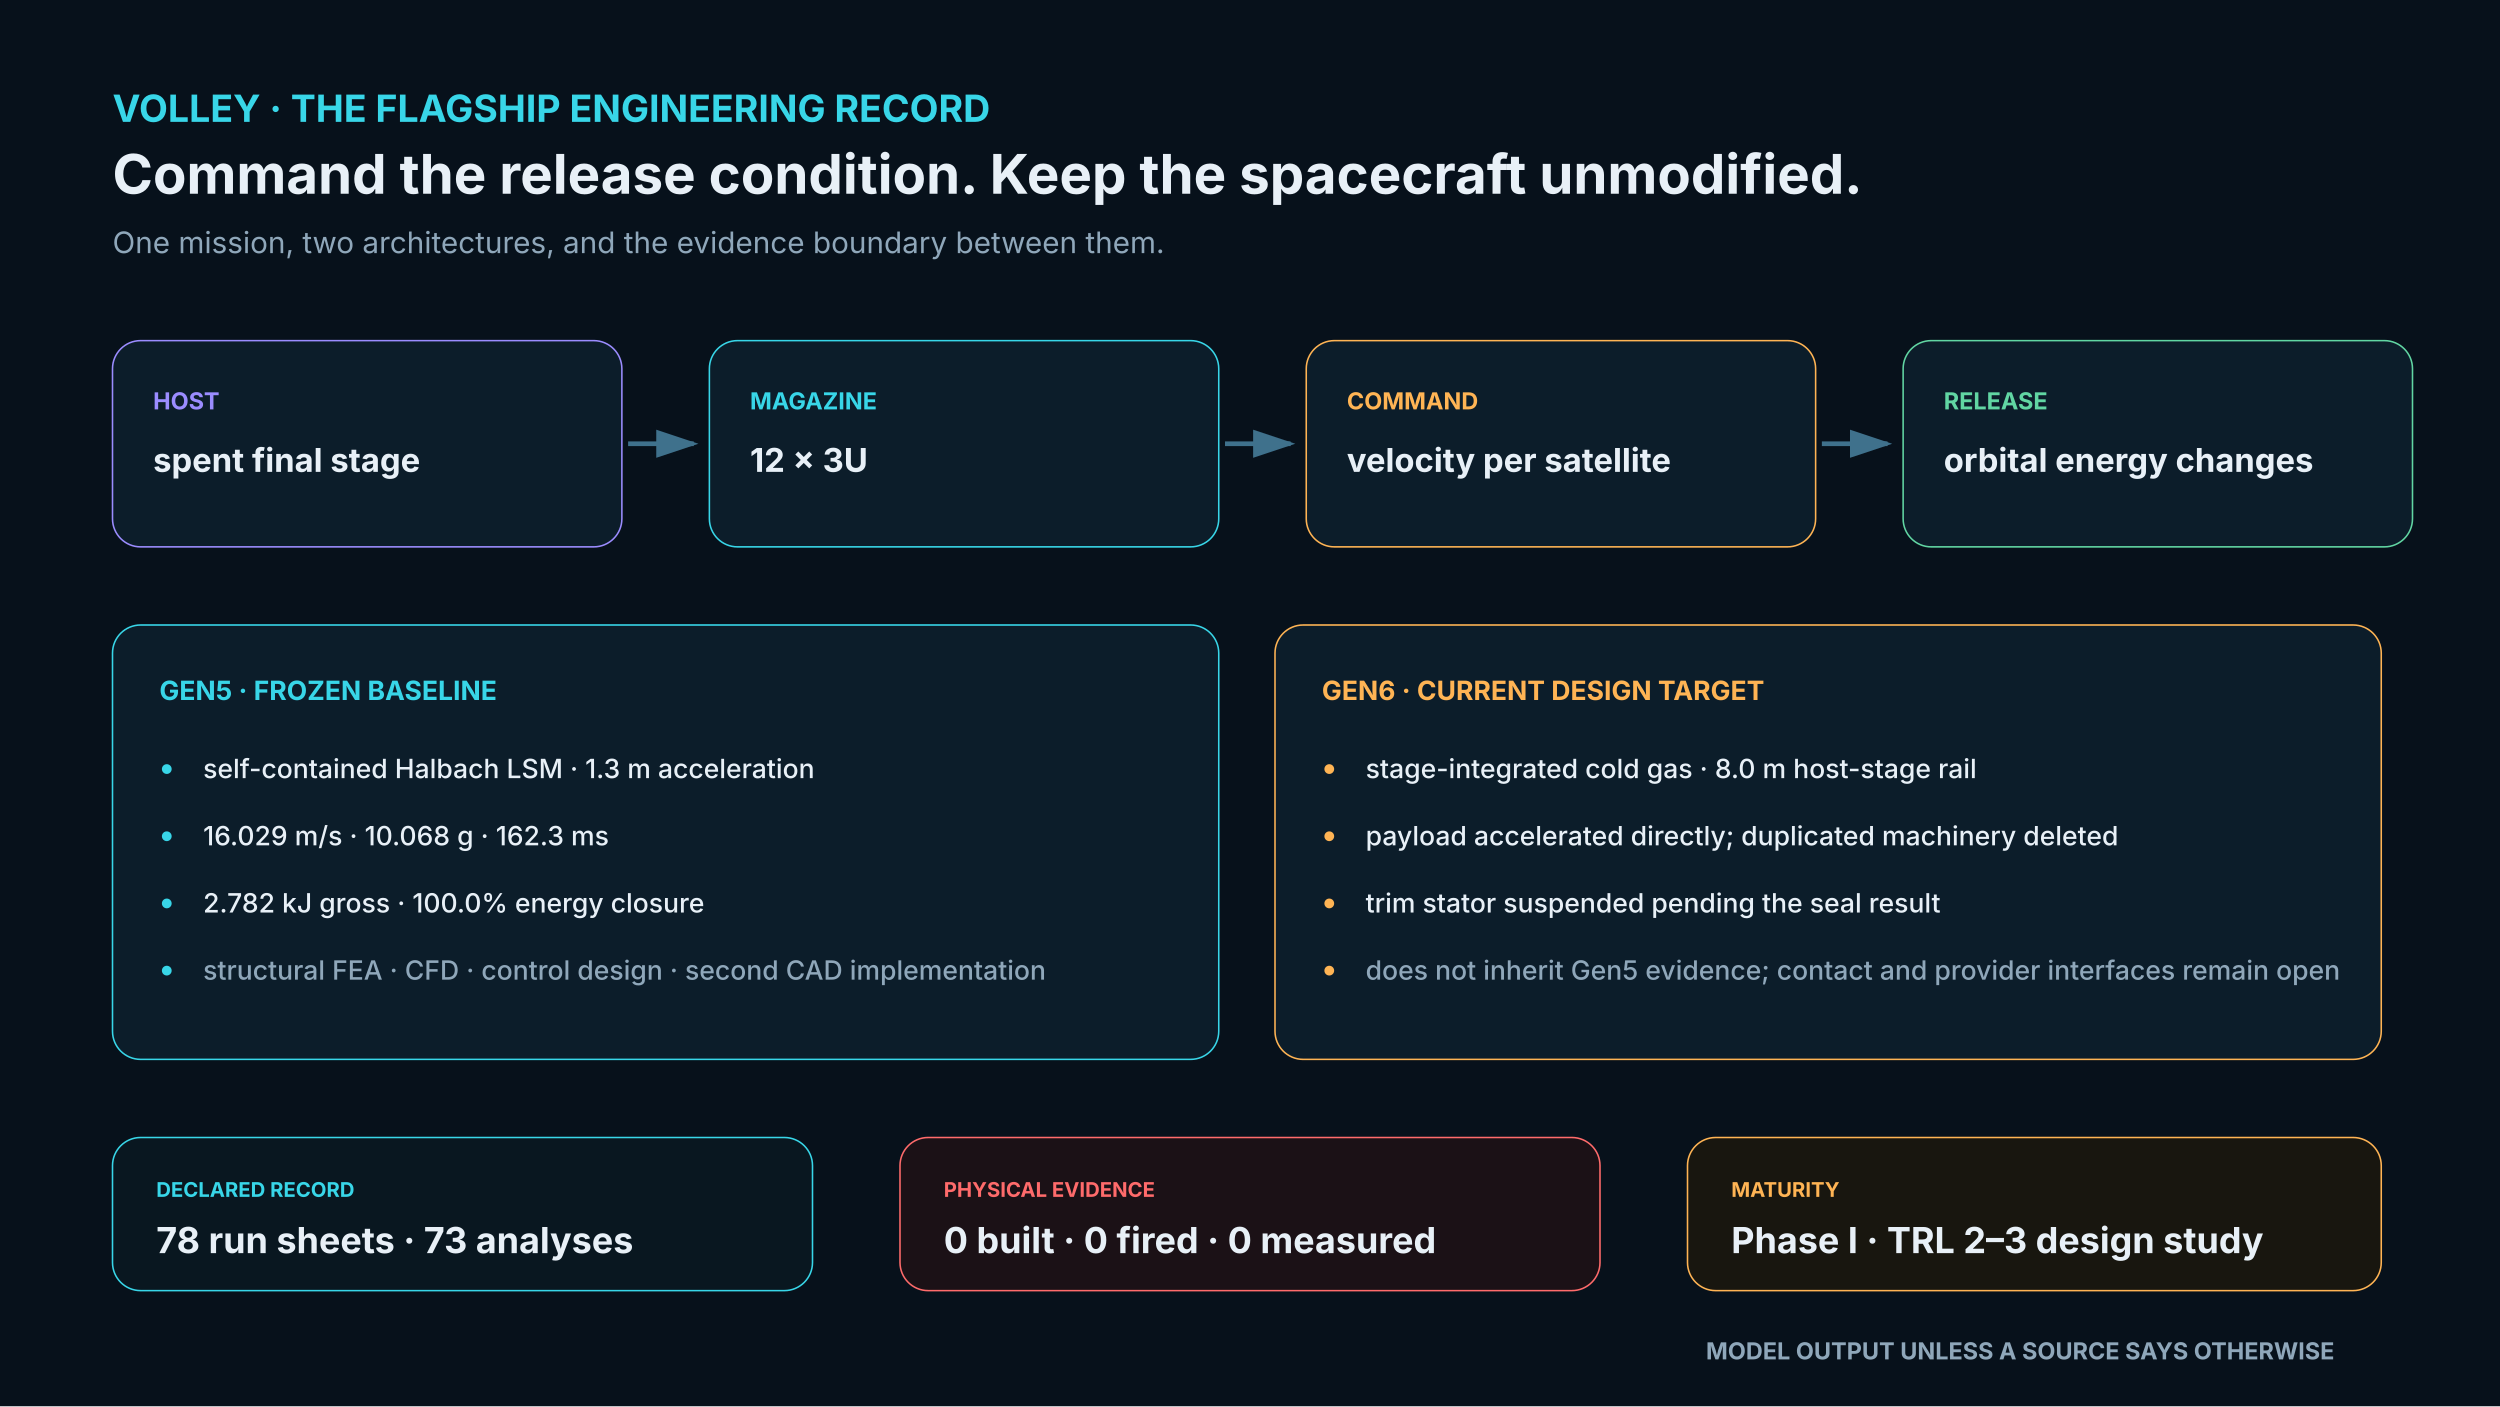
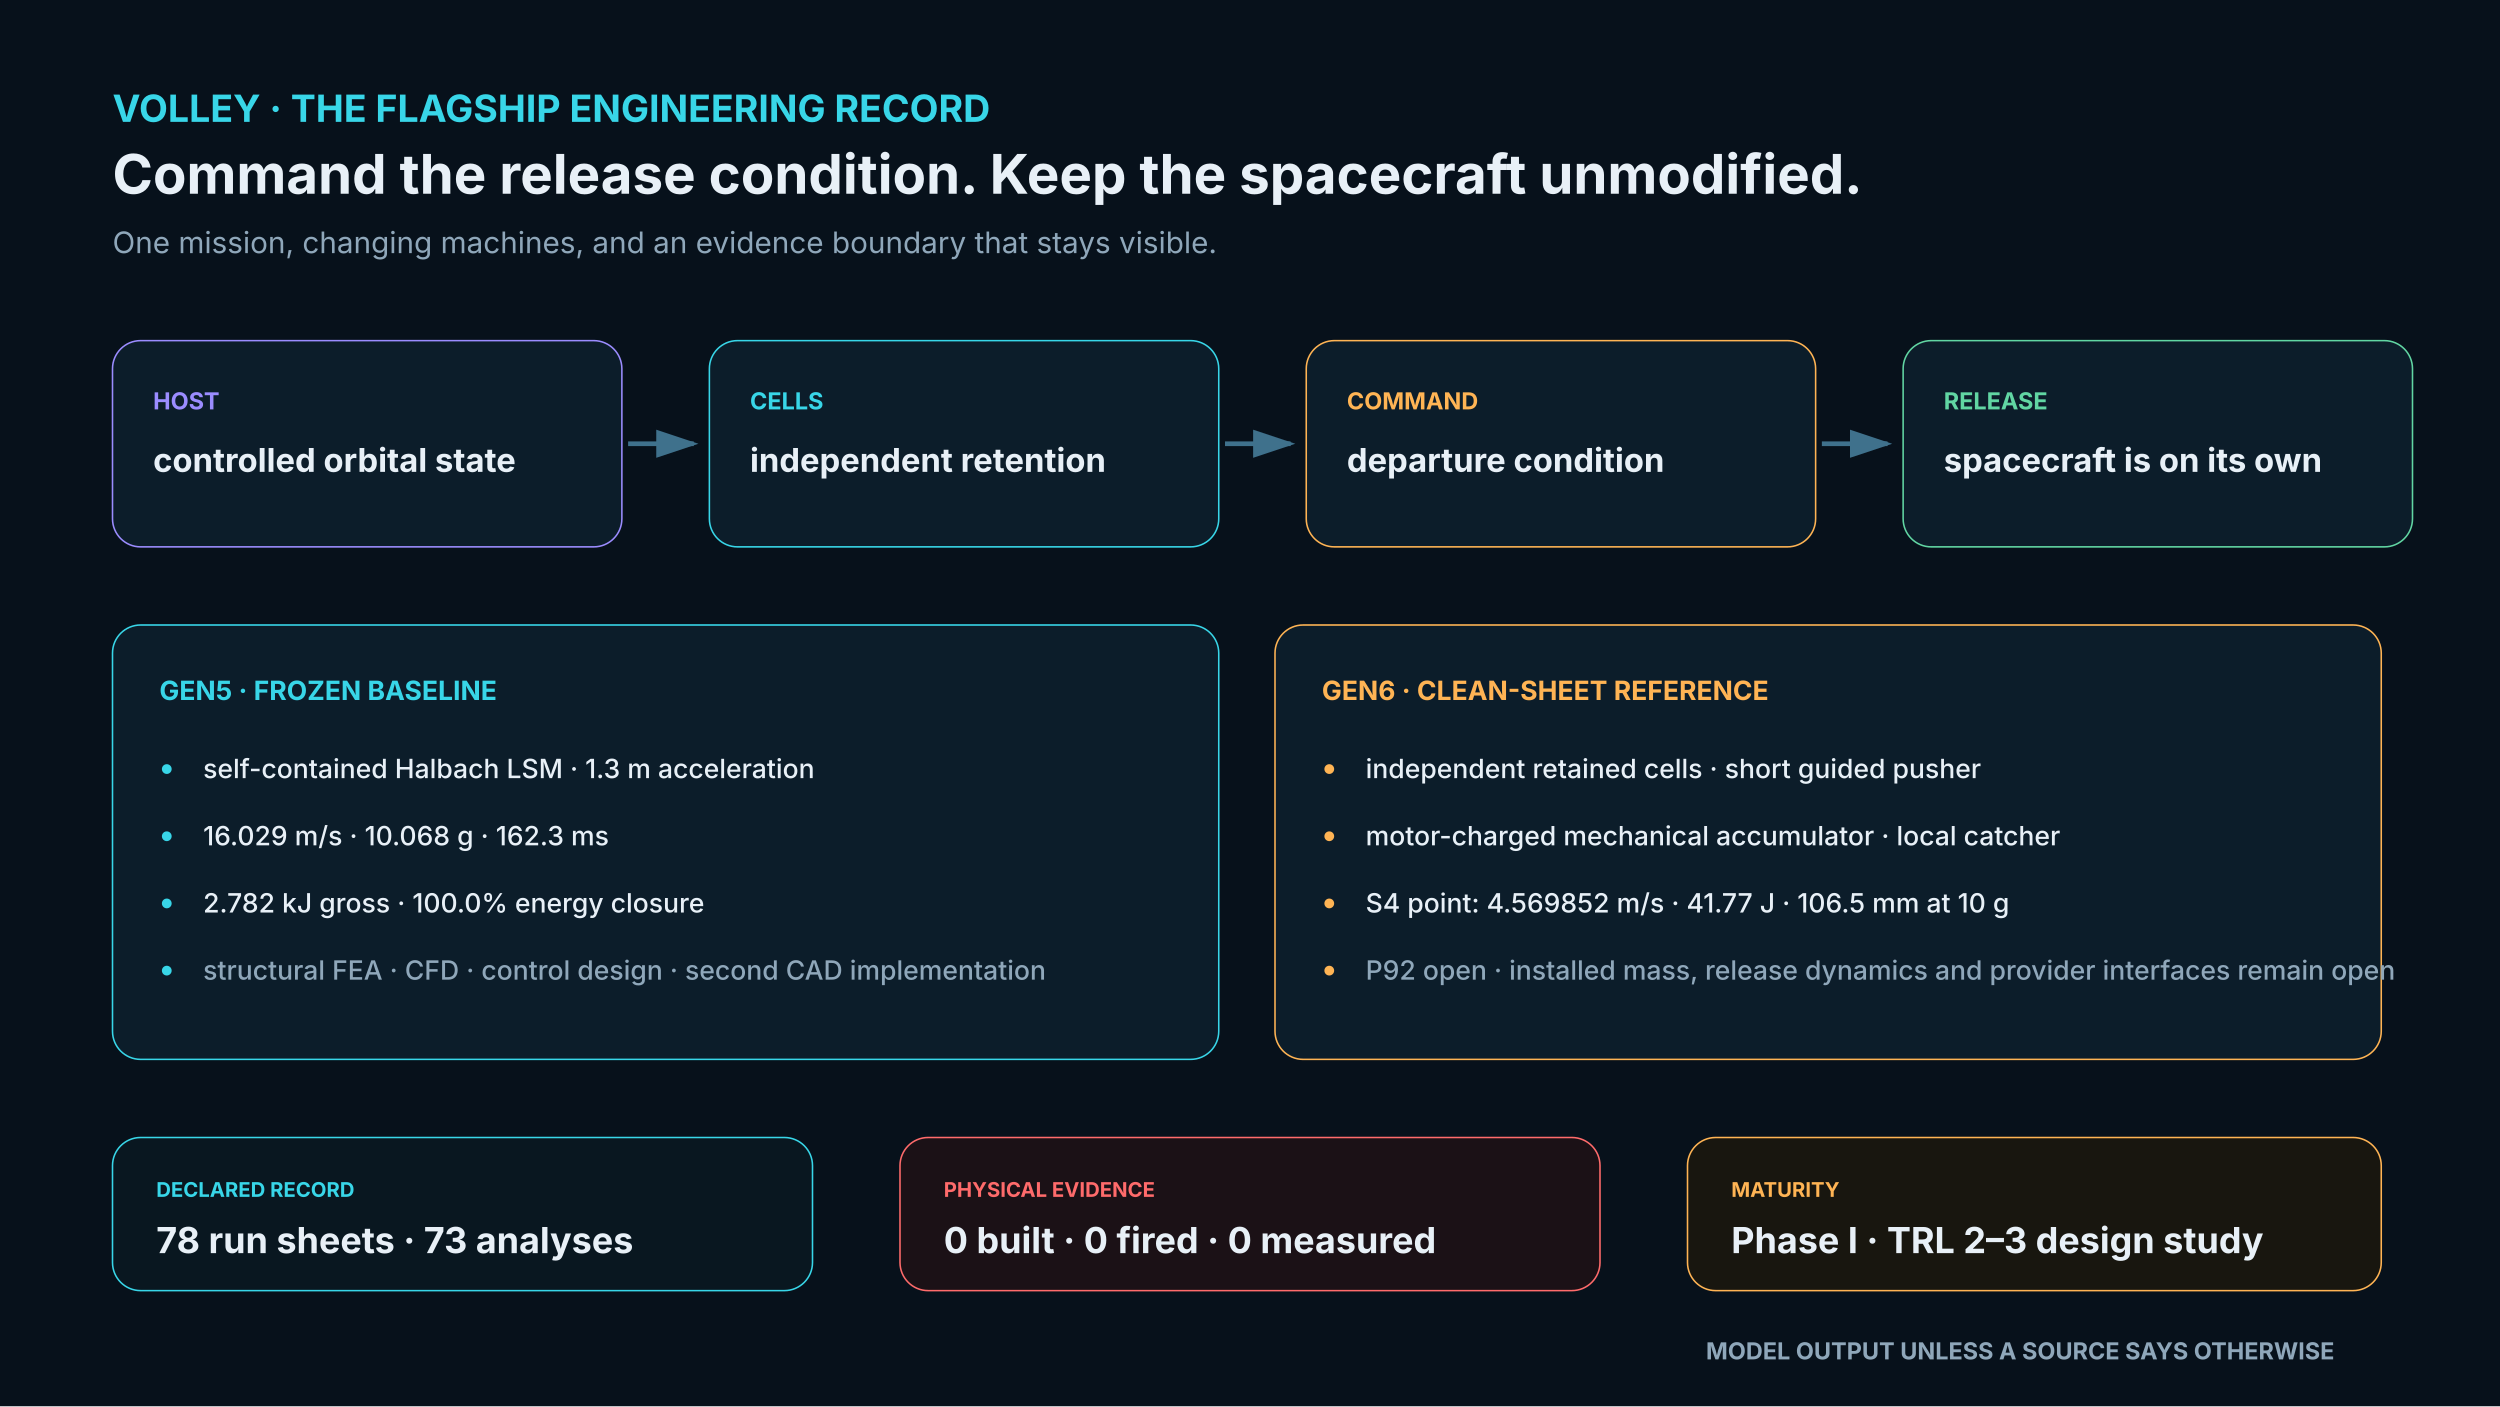
<svg xmlns="http://www.w3.org/2000/svg" width="1600" height="900" viewBox="0 0 1600 900">
  <rect width="1600" height="900" fill="#07111b" />
  <defs>
    <marker id="arrow" markerWidth="10" markerHeight="10" refX="8" refY="3" orient="auto">
      <path d="M0,0 L0,6 L9,3 z" fill="#3f718c" />
    </marker>
  </defs>
  <text x="72" y="78" fill="#38d6e8" font-family="Inter,Segoe UI,sans-serif" font-size="24" font-weight="700" text-anchor="start">VOLLEY · THE FLAGSHIP ENGINEERING RECORD</text>
  <text x="72" y="124" fill="#e8f0f7" font-family="Inter,Segoe UI,sans-serif" font-size="35" font-weight="650" text-anchor="start">Command the release condition. Keep the spacecraft unmodified.</text>
-   <text x="72" y="162" fill="#8fa7ba" font-family="Inter,Segoe UI,sans-serif" font-size="19" font-weight="400" text-anchor="start">One mission, two architectures, and the evidence boundary between them.</text>
+   <text x="72" y="162" fill="#8fa7ba" font-family="Inter,Segoe UI,sans-serif" font-size="19" font-weight="400" text-anchor="start">One mission, changing machines, and an evidence boundary that stays visible.</text>
  <rect x="72" y="218" width="326" height="132" rx="18" fill="#0c1d2a" stroke="#9b8cff" />
  <text x="98" y="262" fill="#9b8cff" font-family="Inter,Segoe UI,sans-serif" font-size="15" font-weight="700" text-anchor="start">HOST</text>
-   <text x="98" y="302" fill="#e8f0f7" font-family="Inter,Segoe UI,sans-serif" font-size="21" font-weight="650" text-anchor="start">spent final stage</text>
+   <text x="98" y="302" fill="#e8f0f7" font-family="Inter,Segoe UI,sans-serif" font-size="21" font-weight="650" text-anchor="start">controlled orbital state</text>
  <line x1="402" y1="284" x2="444" y2="284" stroke="#3f718c" stroke-width="3" marker-end="url(#arrow)" />
  <rect x="454" y="218" width="326" height="132" rx="18" fill="#0c1d2a" stroke="#38d6e8" />
-   <text x="480" y="262" fill="#38d6e8" font-family="Inter,Segoe UI,sans-serif" font-size="15" font-weight="700" text-anchor="start">MAGAZINE</text>
-   <text x="480" y="302" fill="#e8f0f7" font-family="Inter,Segoe UI,sans-serif" font-size="21" font-weight="650" text-anchor="start">12 × 3U</text>
+   <text x="480" y="262" fill="#38d6e8" font-family="Inter,Segoe UI,sans-serif" font-size="15" font-weight="700" text-anchor="start">CELLS</text>
+   <text x="480" y="302" fill="#e8f0f7" font-family="Inter,Segoe UI,sans-serif" font-size="21" font-weight="650" text-anchor="start">independent retention</text>
  <line x1="784" y1="284" x2="826" y2="284" stroke="#3f718c" stroke-width="3" marker-end="url(#arrow)" />
  <rect x="836" y="218" width="326" height="132" rx="18" fill="#0c1d2a" stroke="#ffb454" />
  <text x="862" y="262" fill="#ffb454" font-family="Inter,Segoe UI,sans-serif" font-size="15" font-weight="700" text-anchor="start">COMMAND</text>
-   <text x="862" y="302" fill="#e8f0f7" font-family="Inter,Segoe UI,sans-serif" font-size="21" font-weight="650" text-anchor="start">velocity per satellite</text>
+   <text x="862" y="302" fill="#e8f0f7" font-family="Inter,Segoe UI,sans-serif" font-size="21" font-weight="650" text-anchor="start">departure condition</text>
  <line x1="1166" y1="284" x2="1208" y2="284" stroke="#3f718c" stroke-width="3" marker-end="url(#arrow)" />
  <rect x="1218" y="218" width="326" height="132" rx="18" fill="#0c1d2a" stroke="#61d6a3" />
  <text x="1244" y="262" fill="#61d6a3" font-family="Inter,Segoe UI,sans-serif" font-size="15" font-weight="700" text-anchor="start">RELEASE</text>
-   <text x="1244" y="302" fill="#e8f0f7" font-family="Inter,Segoe UI,sans-serif" font-size="21" font-weight="650" text-anchor="start">orbital energy changes</text>
+   <text x="1244" y="302" fill="#e8f0f7" font-family="Inter,Segoe UI,sans-serif" font-size="21" font-weight="650" text-anchor="start">spacecraft is on its own</text>
  <rect x="72" y="400" width="708" height="278" rx="18" fill="#0c1d2a" stroke="#38d6e8" />
  <text x="102" y="448" fill="#38d6e8" font-family="Inter,Segoe UI,sans-serif" font-size="17" font-weight="700" text-anchor="start">GEN5 · FROZEN BASELINE</text>
  <text x="102" y="498" fill="#38d6e8" font-family="Inter,Segoe UI,sans-serif" font-size="20" font-weight="700" text-anchor="start">•</text>
  <text x="130" y="498" fill="#e8f0f7" font-family="Inter,Segoe UI,sans-serif" font-size="17" font-weight="500" text-anchor="start">self-contained Halbach LSM · 1.3 m acceleration</text>
  <text x="102" y="541" fill="#38d6e8" font-family="Inter,Segoe UI,sans-serif" font-size="20" font-weight="700" text-anchor="start">•</text>
  <text x="130" y="541" fill="#e8f0f7" font-family="Inter,Segoe UI,sans-serif" font-size="17" font-weight="500" text-anchor="start">16.029 m/s · 10.068 g · 162.3 ms</text>
  <text x="102" y="584" fill="#38d6e8" font-family="Inter,Segoe UI,sans-serif" font-size="20" font-weight="700" text-anchor="start">•</text>
  <text x="130" y="584" fill="#e8f0f7" font-family="Inter,Segoe UI,sans-serif" font-size="17" font-weight="500" text-anchor="start">2.782 kJ gross · 100.0% energy closure</text>
  <text x="102" y="627" fill="#38d6e8" font-family="Inter,Segoe UI,sans-serif" font-size="20" font-weight="700" text-anchor="start">•</text>
  <text x="130" y="627" fill="#8fa7ba" font-family="Inter,Segoe UI,sans-serif" font-size="17" font-weight="500" text-anchor="start">structural FEA · CFD · control design · second CAD implementation</text>
  <rect x="816" y="400" width="708" height="278" rx="18" fill="#0c1d2a" stroke="#ffb454" />
-   <text x="846" y="448" fill="#ffb454" font-family="Inter,Segoe UI,sans-serif" font-size="17" font-weight="700" text-anchor="start">GEN6 · CURRENT DESIGN TARGET</text>
+   <text x="846" y="448" fill="#ffb454" font-family="Inter,Segoe UI,sans-serif" font-size="17" font-weight="700" text-anchor="start">GEN6 · CLEAN-SHEET REFERENCE</text>
  <text x="846" y="498" fill="#ffb454" font-family="Inter,Segoe UI,sans-serif" font-size="20" font-weight="700" text-anchor="start">•</text>
-   <text x="874" y="498" fill="#e8f0f7" font-family="Inter,Segoe UI,sans-serif" font-size="17" font-weight="500" text-anchor="start">stage-integrated cold gas · 8.0 m host-stage rail</text>
+   <text x="874" y="498" fill="#e8f0f7" font-family="Inter,Segoe UI,sans-serif" font-size="17" font-weight="500" text-anchor="start">independent retained cells · short guided pusher</text>
  <text x="846" y="541" fill="#ffb454" font-family="Inter,Segoe UI,sans-serif" font-size="20" font-weight="700" text-anchor="start">•</text>
-   <text x="874" y="541" fill="#e8f0f7" font-family="Inter,Segoe UI,sans-serif" font-size="17" font-weight="500" text-anchor="start">payload accelerated directly; duplicated machinery deleted</text>
+   <text x="874" y="541" fill="#e8f0f7" font-family="Inter,Segoe UI,sans-serif" font-size="17" font-weight="500" text-anchor="start">motor-charged mechanical accumulator · local catcher</text>
  <text x="846" y="584" fill="#ffb454" font-family="Inter,Segoe UI,sans-serif" font-size="20" font-weight="700" text-anchor="start">•</text>
-   <text x="874" y="584" fill="#e8f0f7" font-family="Inter,Segoe UI,sans-serif" font-size="17" font-weight="500" text-anchor="start">trim stator suspended pending the seal result</text>
+   <text x="874" y="584" fill="#e8f0f7" font-family="Inter,Segoe UI,sans-serif" font-size="17" font-weight="500" text-anchor="start">S4 point: 4.569852 m/s · 41.77 J · 106.5 mm at 10 g</text>
  <text x="846" y="627" fill="#ffb454" font-family="Inter,Segoe UI,sans-serif" font-size="20" font-weight="700" text-anchor="start">•</text>
-   <text x="874" y="627" fill="#8fa7ba" font-family="Inter,Segoe UI,sans-serif" font-size="17" font-weight="500" text-anchor="start">does not inherit Gen5 evidence; contact and provider interfaces remain open</text>
+   <text x="874" y="627" fill="#8fa7ba" font-family="Inter,Segoe UI,sans-serif" font-size="17" font-weight="500" text-anchor="start">P92 open · installed mass, release dynamics and provider interfaces remain open</text>
  <rect x="72" y="728" width="448" height="98" rx="18" fill="#091720" stroke="#38d6e8" />
  <text x="100" y="766" fill="#38d6e8" font-family="Inter,Segoe UI,sans-serif" font-size="13" font-weight="700" text-anchor="start">DECLARED RECORD</text>
  <text x="100" y="802" fill="#e8f0f7" font-family="Inter,Segoe UI,sans-serif" font-size="23" font-weight="650" text-anchor="start">78 run sheets · 73 analyses</text>
  <rect x="576" y="728" width="448" height="98" rx="18" fill="#1b1116" stroke="#ff6b6b" />
  <text x="604" y="766" fill="#ff6b6b" font-family="Inter,Segoe UI,sans-serif" font-size="13" font-weight="700" text-anchor="start">PHYSICAL EVIDENCE</text>
  <text x="604" y="802" fill="#e8f0f7" font-family="Inter,Segoe UI,sans-serif" font-size="23" font-weight="650" text-anchor="start">0 built · 0 fired · 0 measured</text>
  <rect x="1080" y="728" width="444" height="98" rx="18" fill="#18160f" stroke="#ffb454" />
  <text x="1108" y="766" fill="#ffb454" font-family="Inter,Segoe UI,sans-serif" font-size="13" font-weight="700" text-anchor="start">MATURITY</text>
  <text x="1108" y="802" fill="#e8f0f7" font-family="Inter,Segoe UI,sans-serif" font-size="23" font-weight="650" text-anchor="start">Phase I · TRL 2–3 design study</text>
  <text x="1494" y="870" fill="#8fa7ba" font-family="Inter,Segoe UI,sans-serif" font-size="15" font-weight="650" text-anchor="end">MODEL OUTPUT UNLESS A SOURCE SAYS OTHERWISE</text>
</svg>
